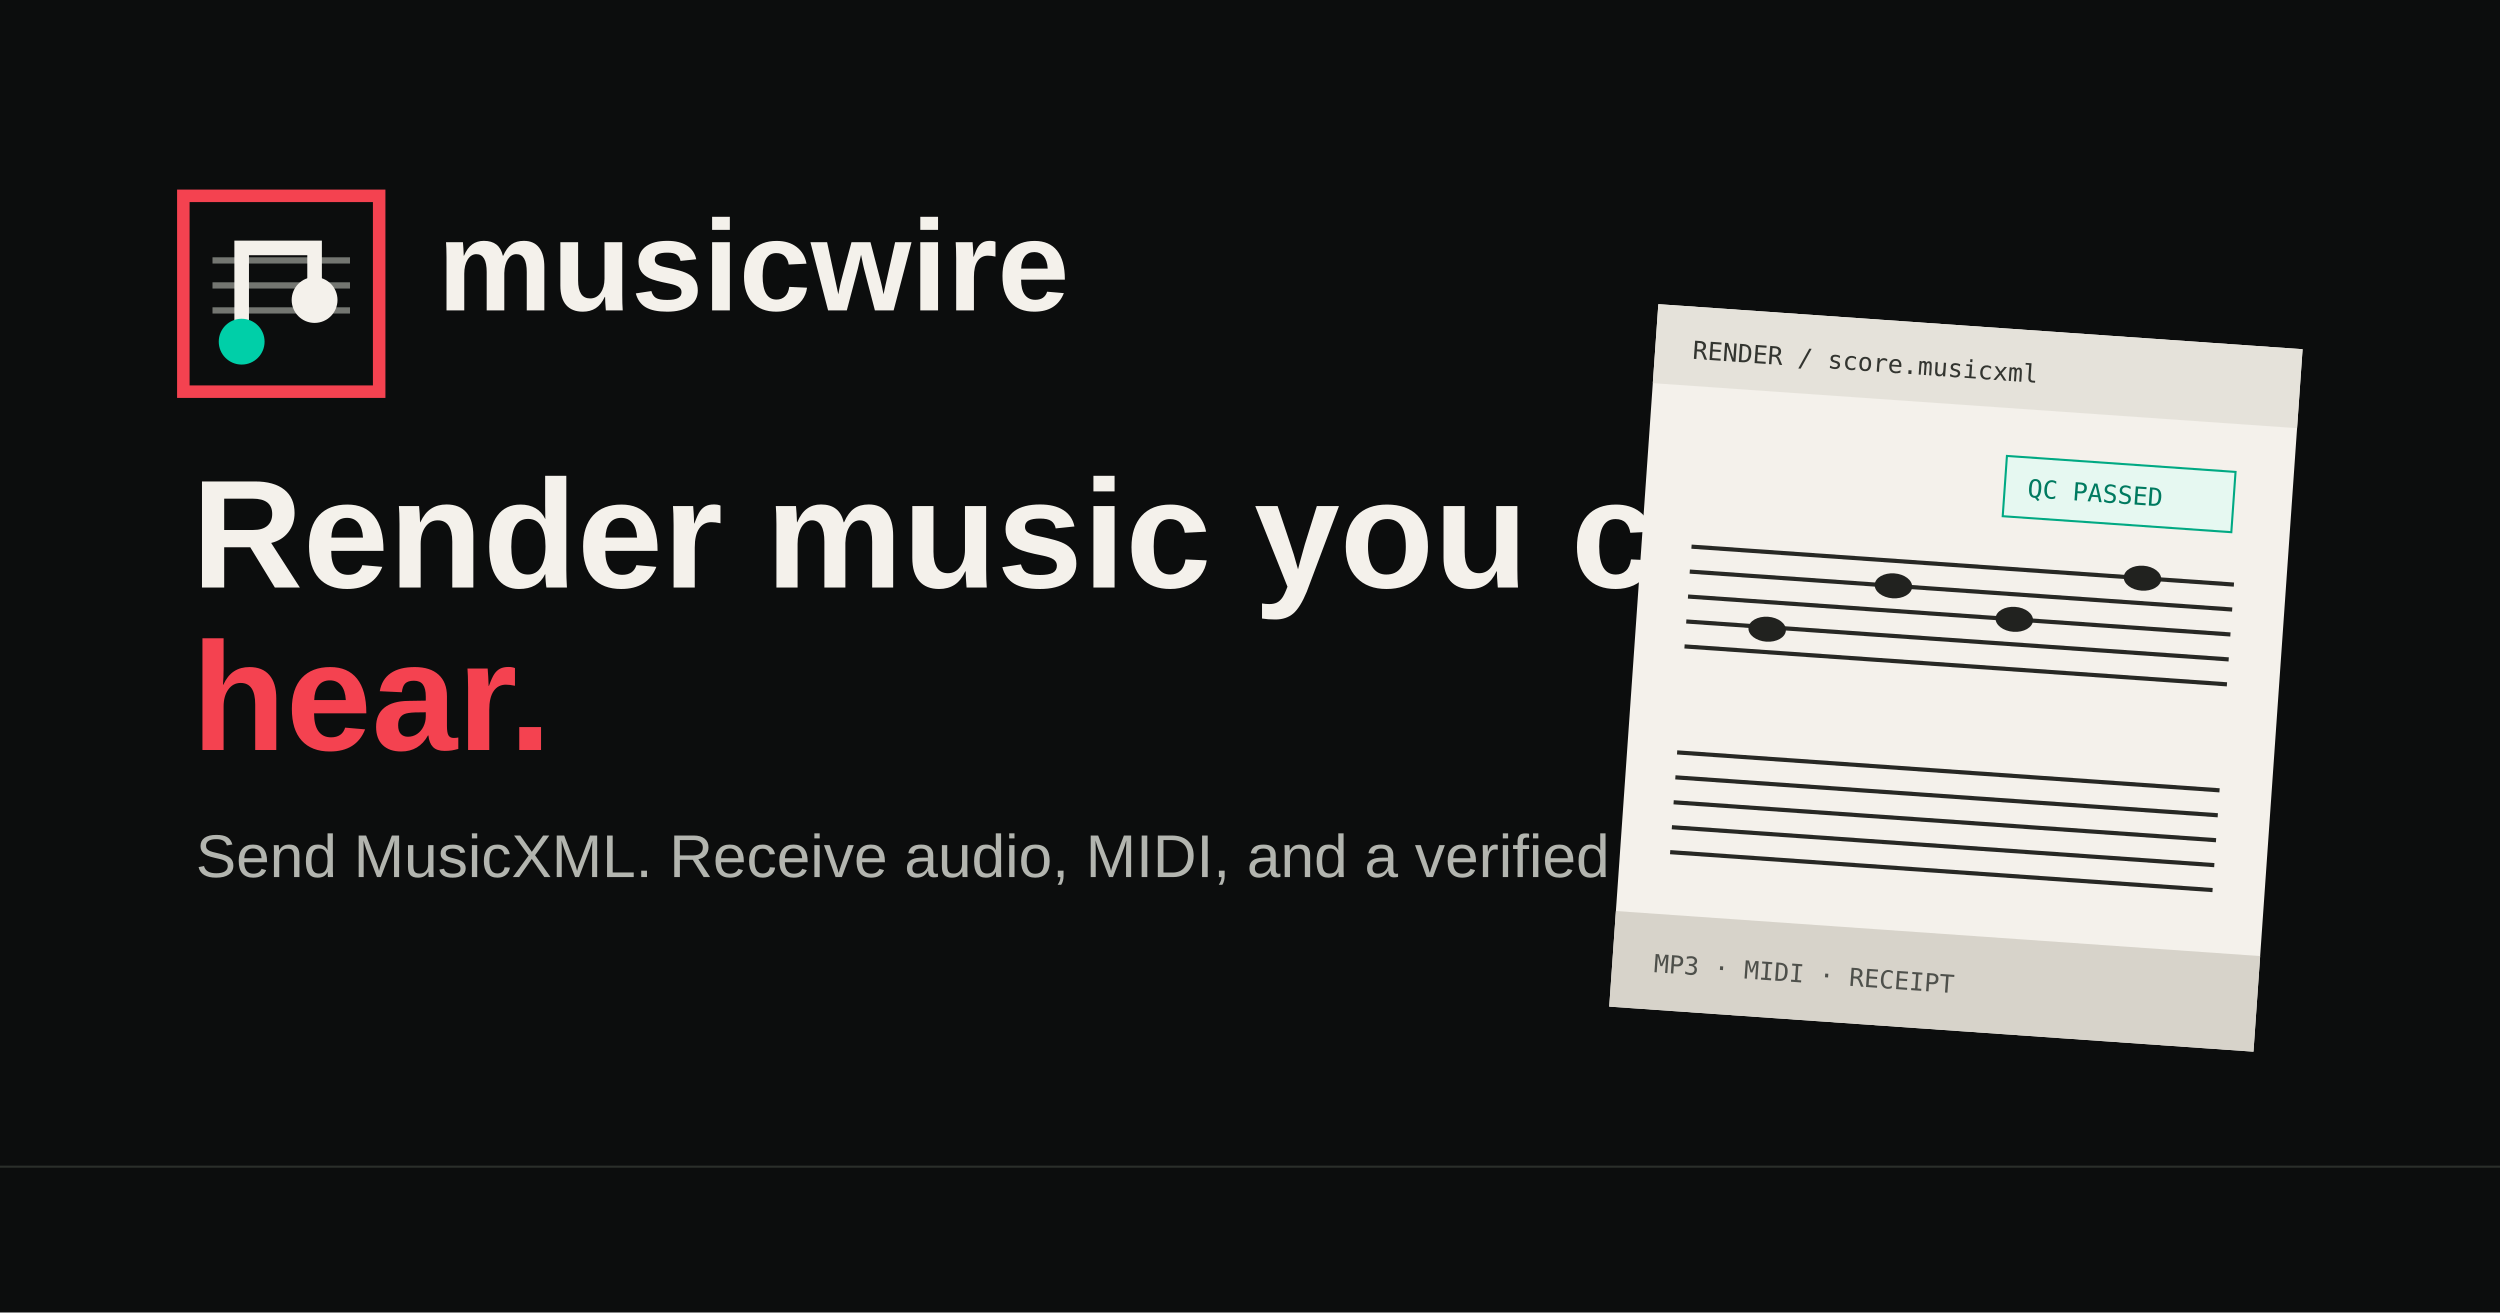
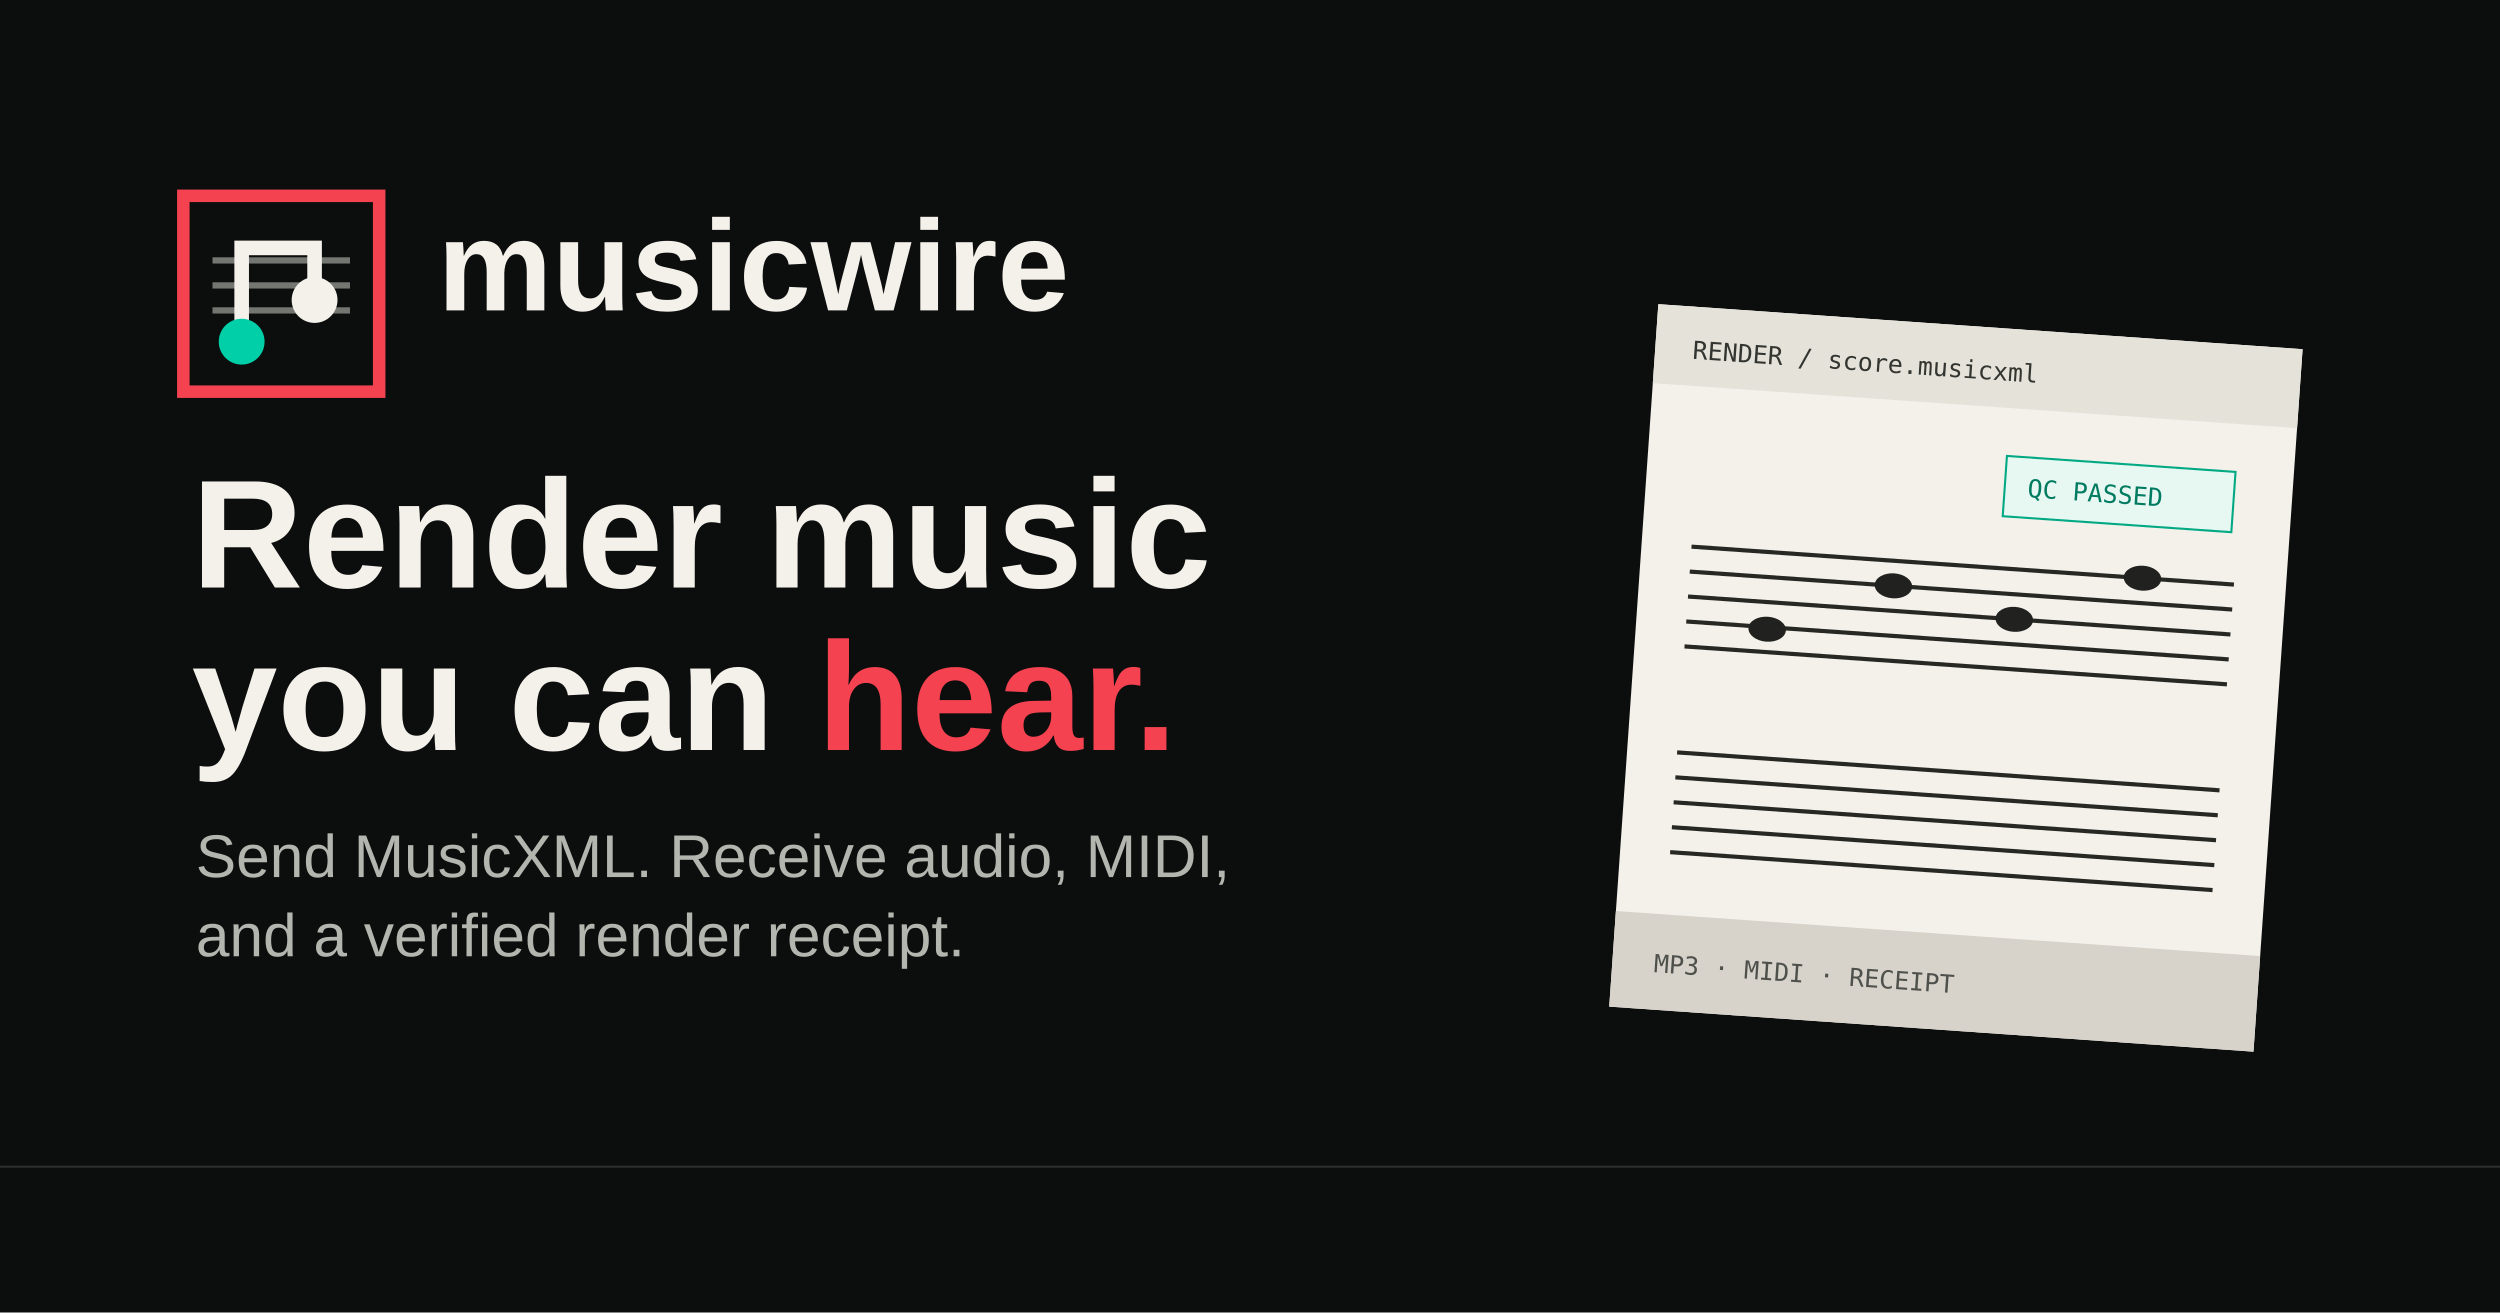
<svg xmlns="http://www.w3.org/2000/svg" width="1200" height="630" viewBox="0 0 1200 630" role="img" aria-labelledby="title desc">
  <rect width="1200" height="630" fill="#0C0D0D" />
  <path d="M0 560H1200" stroke="#2B2E2A" />
  <g transform="translate(88 94)">
    <rect width="94" height="94" fill="none" stroke="#F44250" stroke-width="6" />
    <path d="M14 31h66M14 43h66M14 55h66" stroke="#747671" stroke-width="3" />
    <path d="M28 68V25h35v25" fill="none" stroke="#F4F1EB" stroke-width="7" />
    <circle cx="28" cy="70" r="11" fill="#00CFA8" />
    <circle cx="63" cy="50" r="11" fill="#F4F1EB" />
  </g>
  <text x="210" y="149" fill="#F4F1EB" font-family="Arial, sans-serif" font-size="62" font-weight="800">musicwire</text>
-   <text x="92" y="282" fill="#F4F1EB" font-family="Arial, sans-serif" font-size="74" font-weight="800">Render music you can</text>
-   <text x="92" y="360" fill="#F44250" font-family="Arial, sans-serif" font-size="74" font-weight="800">hear.</text>
-   <text x="94" y="421" fill="#B3B5AF" font-family="Arial, sans-serif" font-size="29">Send MusicXML. Receive audio, MIDI, and a verified render receipt.</text>
+   <text x="92" y="282" fill="#F4F1EB" font-family="Arial, sans-serif" font-size="74" font-weight="800">Render music</text>
+   <text x="92" y="360" fill="#F4F1EB" font-family="Arial, sans-serif" font-size="74" font-weight="800">you can <tspan fill="#F44250">hear.</tspan>
+   </text>
+   <text x="94" y="421" fill="#B3B5AF" font-family="Arial, sans-serif" font-size="29">Send MusicXML. Receive audio, MIDI,</text>
+   <text x="94" y="459" fill="#B3B5AF" font-family="Arial, sans-serif" font-size="29">and a verified render receipt.</text>
  <g transform="translate(796 146) rotate(4)">
    <rect width="310" height="338" fill="#F4F1EB" />
    <rect width="310" height="38" fill="#E5E2DA" />
    <text x="18" y="25" fill="#333530" font-family="monospace" font-size="12">RENDER / score.musicxml</text>
    <g stroke="#272824" stroke-width="2">
      <path d="M24 115H285M24 127H285M24 139H285M24 151H285M24 163H285M24 214H285M24 226H285M24 238H285M24 250H285M24 262H285" />
    </g>
    <g fill="#21221F">
      <ellipse cx="63" cy="152" rx="9" ry="6" />
      <ellipse cx="122" cy="127" rx="9" ry="6" />
      <ellipse cx="181" cy="139" rx="9" ry="6" />
      <ellipse cx="241" cy="115" rx="9" ry="6" />
    </g>
    <rect x="172" y="61" width="110" height="29" fill="#E6F8F1" stroke="#00A983" />
    <text x="183" y="80" fill="#007A60" font-family="monospace" font-size="12">QC PASSED</text>
    <rect y="292" width="310" height="46" fill="#D7D3CA" />
    <text x="20" y="320" fill="#4E504B" font-family="monospace" font-size="12">MP3 · MIDI · RECEIPT</text>
  </g>
</svg>
